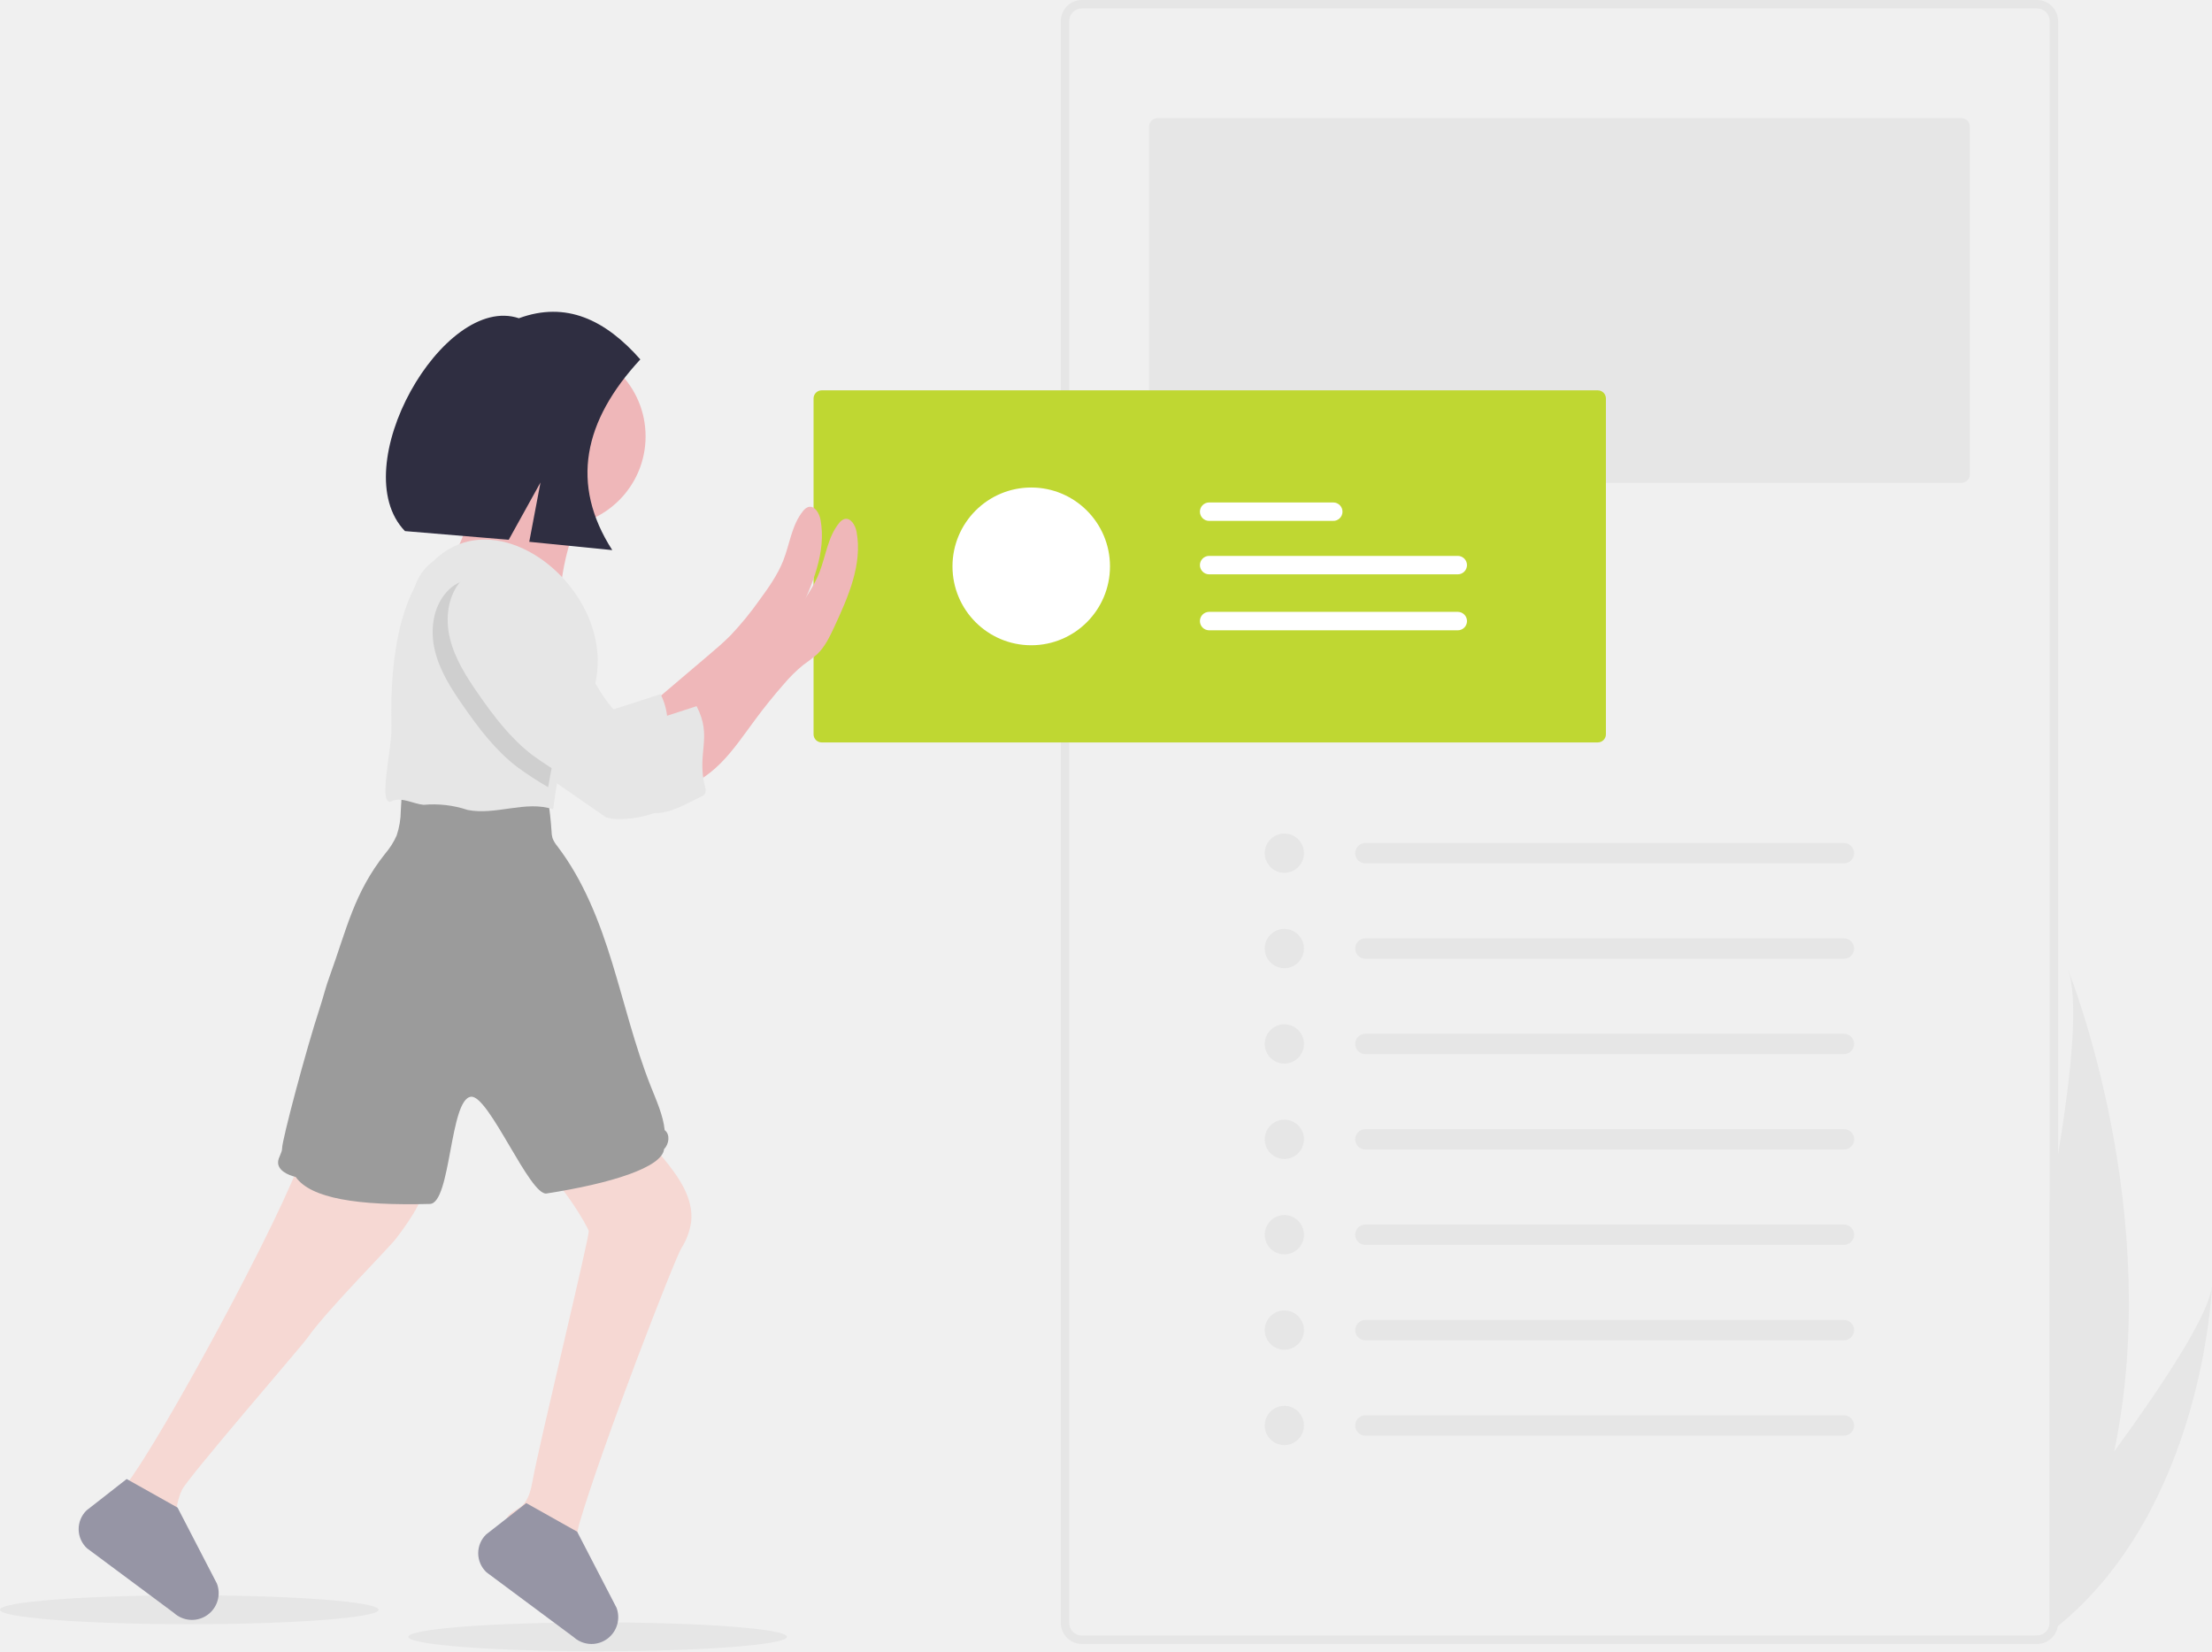
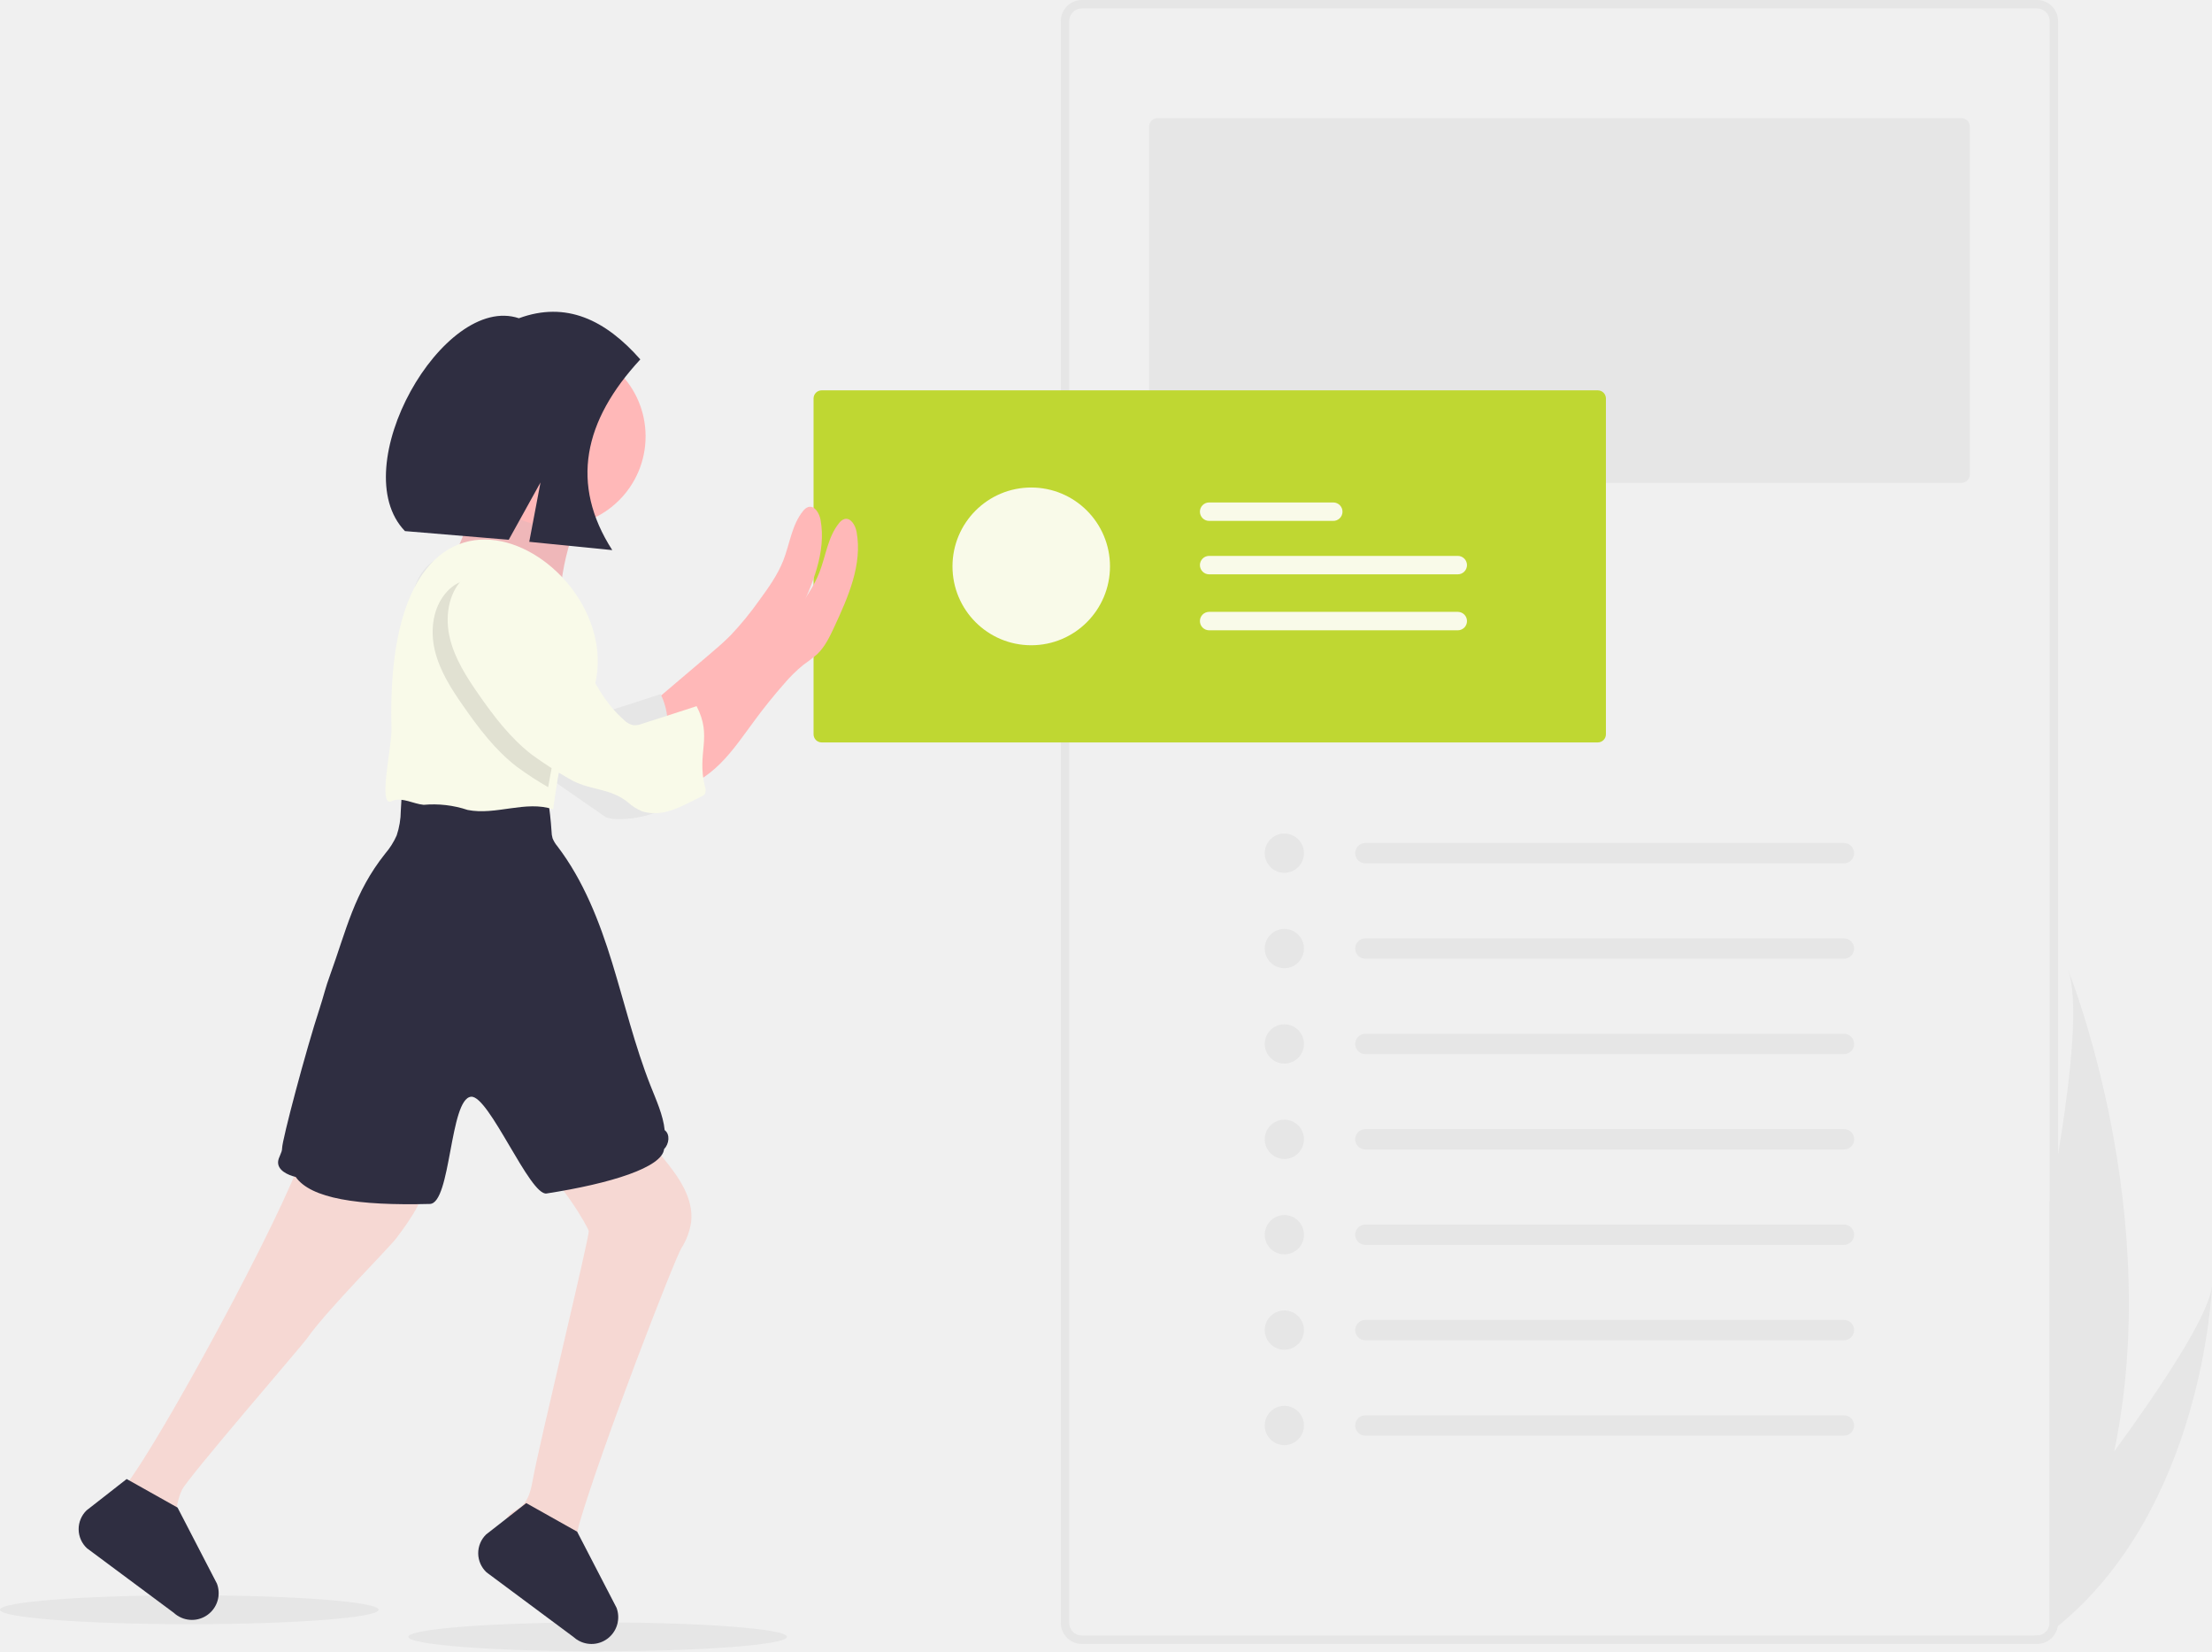
<svg xmlns="http://www.w3.org/2000/svg" width="639" height="477" viewBox="0 0 639 477" fill="none">
-   <g clip-path="url(#clip0)">
-     <path d="M54.685 469.177C84.886 469.177 109.369 467.307 109.369 465C109.369 462.693 84.886 460.823 54.685 460.823C24.483 460.823 0 462.693 0 465C0 467.307 24.483 469.177 54.685 469.177Z" fill="#E6E6E6" />
-     <path d="M172.647 477C202.849 477 227.332 475.13 227.332 472.823C227.332 470.517 202.849 468.646 172.647 468.646C142.446 468.646 117.963 470.517 117.963 472.823C117.963 475.13 142.446 477 172.647 477Z" fill="#E6E6E6" />
-     <path d="M588.464 0H312.521C310.912 0.002 309.369 0.643 308.232 1.782C307.094 2.922 306.454 4.467 306.452 6.078V468.805C306.452 470.417 307.092 471.962 308.23 473.102C309.368 474.242 310.912 474.882 312.521 474.883H588.464C589.91 474.884 591.308 474.367 592.406 473.427C593.504 472.486 594.23 471.183 594.453 469.753C594.508 469.44 594.535 469.123 594.534 468.805V6.078C594.532 4.467 593.892 2.922 592.754 1.782C591.616 0.643 590.073 0.002 588.464 0ZM592.106 468.805C592.106 469.772 591.722 470.699 591.039 471.383C590.356 472.067 589.43 472.451 588.464 472.452H312.521C311.555 472.451 310.629 472.067 309.946 471.383C309.263 470.699 308.88 469.772 308.88 468.805V6.078C308.881 5.111 309.265 4.184 309.948 3.501C310.63 2.817 311.556 2.433 312.521 2.431H588.464C589.43 2.433 590.355 2.817 591.038 3.501C591.72 4.184 592.104 5.111 592.106 6.078V468.805Z" fill="#E6E6E6" />
-     <path d="M334.37 34.133C333.726 34.134 333.109 34.39 332.654 34.846C332.199 35.301 331.943 35.919 331.942 36.564V137.051C331.943 137.696 332.199 138.314 332.654 138.769C333.109 139.225 333.726 139.482 334.37 139.482H566.615C567.259 139.482 567.876 139.225 568.331 138.769C568.786 138.314 569.042 137.696 569.043 137.051V36.564C569.042 35.919 568.786 35.301 568.331 34.846C567.876 34.39 567.259 34.133 566.615 34.133L334.37 34.133Z" fill="#E6E6E6" />
-     <path d="M237.363 112.757C236.742 112.758 236.146 113.005 235.706 113.445C235.267 113.885 235.02 114.482 235.019 115.104V212.113C235.02 212.735 235.267 213.332 235.706 213.772C236.146 214.212 236.742 214.459 237.363 214.46H461.57C462.191 214.459 462.787 214.212 463.226 213.772C463.666 213.332 463.913 212.735 463.914 212.113V115.104C463.913 114.482 463.666 113.885 463.226 113.445C462.787 113.005 462.191 112.758 461.57 112.757H237.363Z" fill="#BFD732" />
-     <path d="M123.242 338.084C123.537 345.35 118.903 351.79 114.563 357.578C112.585 360.29 94.195 378.663 88.64 386.694C87.295 388.641 54.273 426.812 52.581 430.349C52.182 431.187 51.854 432.056 51.6 432.948C50.61 436.337 50.567 439.988 50.654 443.603V446.132C50.827 451.651 51.079 457.196 52.389 462.541C52.58 463.323 52.797 464.114 52.91 464.905C52.56 464.675 52.229 464.416 51.921 464.132L33.973 450.791L32.854 449.956C31.708 446.636 30.623 443.282 29.4 440.005C28.671 438.058 29.452 435.833 30.736 434.208C32.128 432.67 33.662 431.267 35.319 430.019C36.59 428.701 37.724 427.257 38.703 425.708C51.088 407.657 85.967 342.882 88.51 329.845C91.862 329.22 95.297 329.176 98.664 329.715L116.568 332.096C118.503 332.357 120.621 332.713 121.879 334.199C122.739 335.314 123.217 336.676 123.242 338.084Z" fill="#FFB5A9" fill-opacity="0.4" />
-     <path d="M199.666 352.894C199.285 355.603 198.329 358.199 196.863 360.507C195.023 363.315 173.891 417.747 167.321 440.222C166.115 444.35 166.748 448.34 166.618 449.722C166.514 450.869 166.418 452.016 166.332 453.155C166.21 454.571 166.115 455.988 166.011 457.396C165.742 461.124 165.507 465.044 167.078 468.434C167.694 469.772 168.623 470.928 169.031 472.266C168.418 471.951 167.852 471.553 167.347 471.084L149.4 457.743C147.936 453.591 146.807 449.327 146.024 444.994C145.572 442.534 145.355 439.709 146.892 437.823C146.98 437.707 147.075 437.597 147.178 437.493C147.679 437.022 148.239 436.619 148.844 436.294C149.399 435.989 149.933 435.646 150.441 435.268C150.822 434.969 151.166 434.625 151.465 434.243C152.941 432.417 153.47 429.854 153.913 427.446C155.648 417.59 170.35 357.118 170.072 355.623C169.768 354.154 161.42 340.066 155.692 336.937C161.635 331.952 168.414 328.062 175.713 325.447C177 324.847 178.423 324.604 179.836 324.743C180.591 324.91 181.313 325.204 181.971 325.612C185.902 327.82 188.914 331.296 191.795 334.773C196.091 340.005 200.387 346.158 199.666 352.894Z" fill="#FFB5A9" fill-opacity="0.4" />
-     <path d="M191.835 331.954C191.279 337.211 176.532 341.862 157.885 344.756C153.069 345.503 141.237 316.315 136.078 316.808C129.874 317.401 130.307 347.615 124.172 347.777C103.286 348.329 89.789 346.186 85.426 339.985C83.065 339.411 80.219 338.056 80.331 335.639C80.409 334.257 81.503 333.032 81.494 331.676C81.494 329.312 88.342 303.43 92.377 291.15C93.384 288.099 94.113 284.97 95.25 281.954C100.162 268.361 102.271 257.932 111.245 246.616C112.618 245.028 113.747 243.245 114.595 241.323C115.365 239.017 115.766 236.603 115.784 234.171L116.278 225.662C129.583 225.036 142.505 225.288 155.523 228.104C156.23 228.083 156.915 228.344 157.429 228.83C157.944 229.315 158.244 229.985 158.265 230.692L158.266 230.712C158.769 233.823 159.122 236.949 159.325 240.089C159.331 240.783 159.43 241.473 159.62 242.14C159.961 242.984 160.436 243.768 161.026 244.461C168.559 254.351 173.176 266.189 176.821 278.043C180.466 289.898 183.364 302.083 187.947 313.677C189.526 317.675 191.592 322.168 192.008 326.453C193.657 327.678 193.293 330.451 191.835 331.954Z" fill="#9B9B9B" />
-     <path d="M204.48 189.437C206.771 187.499 209.062 185.552 211.162 183.414C214.126 180.269 216.863 176.917 219.355 173.385C222.01 169.761 224.649 166.049 226.298 161.86C228.164 157.063 228.736 151.605 231.982 147.624C232.349 147.107 232.859 146.708 233.449 146.477C235.297 145.895 236.677 148.215 237.033 150.136C238.769 159.54 234.629 168.926 230.602 177.6C229.274 180.459 227.886 183.397 225.586 185.561C224.324 186.641 223.006 187.654 221.637 188.594C219.604 190.249 217.733 192.094 216.048 194.104C213.155 197.395 210.404 200.805 207.795 204.334C204.558 208.679 201.52 213.233 197.684 217.066C193.848 220.899 189.049 224.019 183.677 224.775C185.213 224.567 184.71 215.537 184.545 214.398C184.31 212.747 183.182 210.8 183.147 209.183C183.104 207.202 183.911 206.915 185.543 205.524L204.48 189.437Z" fill="#EFB7B9" />
-     <path d="M140.067 132.562C140.067 132.562 134.859 158.636 128.784 162.981C122.709 167.327 161.763 172.542 161.763 172.542C161.763 172.542 162.631 151.683 173.045 142.123C183.46 132.563 140.067 132.562 140.067 132.562Z" fill="#EFB7B9" />
-     <path d="M175.059 236.1C176.347 236.504 177.694 236.68 179.042 236.621C183.599 236.572 188.09 235.525 192.199 233.553C192.584 233.404 192.925 233.159 193.189 232.841C193.342 232.508 193.425 232.147 193.432 231.781C193.44 231.414 193.372 231.05 193.232 230.711C190.785 220.804 195.506 209.566 190.819 200.51C185.725 202.17 180.136 203.986 175.042 205.603C174.26 205.92 173.419 206.063 172.577 206.02C171.568 205.81 170.643 205.305 169.921 204.569C164.402 199.788 160.921 193.131 157.771 186.552C154.621 179.973 151.531 173.185 146.567 167.831C141.603 162.477 136.96 159.644 129.704 160.418C127.129 160.77 124.765 162.034 123.039 163.981C118.943 168.396 118.127 175.114 119.568 180.972C121.008 186.83 124.315 192.019 127.752 196.964C132.23 203.413 137.046 209.766 143.269 214.555C146.635 216.996 150.129 219.256 153.736 221.325" fill="#E6E6E6" />
-     <path d="M160.461 152.118C174.841 152.118 186.497 140.445 186.497 126.045C186.497 111.645 174.841 99.972 160.461 99.972C146.082 99.972 134.426 111.645 134.426 126.045C134.426 140.445 146.082 152.118 160.461 152.118Z" fill="#EFB7B9" />
-     <path d="M170.876 201.083C163.049 210.326 161.395 222.134 159.793 233.788C151.93 231.12 143.217 235.596 135.076 233.962C130.988 232.599 126.662 232.096 122.371 232.485C119.359 232.197 116.374 230.303 113.501 231.268C108.726 234.297 113.376 215.532 113.093 210.078C110.59 118.081 185.101 162.836 170.876 201.083Z" fill="#E6E6E6" />
-     <path d="M214.894 192.914C217.185 190.976 219.476 189.029 221.576 186.891C224.54 183.745 227.278 180.394 229.769 176.861C232.425 173.237 235.063 169.526 236.712 165.337C238.578 160.539 239.151 155.081 242.396 151.101C242.763 150.584 243.273 150.185 243.863 149.954C245.712 149.371 247.092 151.692 247.447 153.613C249.183 163.016 245.043 172.403 241.017 181.076C239.689 183.936 238.3 186.873 236 189.037C234.738 190.118 233.42 191.13 232.052 192.071C230.018 193.726 228.147 195.571 226.462 197.581C223.57 200.872 220.818 204.282 218.209 207.81C214.972 212.156 211.934 216.71 208.098 220.543C204.263 224.376 199.463 227.496 194.091 228.252C195.627 228.043 195.124 219.013 194.959 217.875C194.725 216.223 193.596 214.276 193.562 212.66C193.518 210.678 194.325 210.392 195.957 209.001L214.894 192.914Z" fill="#EFB7B9" />
-     <path opacity="0.1" d="M168.272 201.953L168.212 202.066C166.71 204.856 164.462 207.202 162.918 209.983C161.182 213.129 160.375 216.719 159.68 220.256C159.2 222.632 158.758 225.01 158.353 227.392C155.236 225.601 152.223 223.637 149.327 221.508C143.104 216.719 138.288 210.366 133.809 203.908C130.338 198.963 127.04 193.774 125.625 187.925C124.211 182.076 125.035 175.349 129.097 170.934C130.822 168.985 133.186 167.718 135.762 167.362C143.017 166.588 147.6 169.396 152.564 174.741C157.528 180.086 160.6 186.908 163.768 193.461C165.174 196.303 166.615 199.215 168.272 201.953Z" fill="black" />
-     <path d="M140.119 163.894C137.543 164.247 135.179 165.511 133.453 167.458C129.357 171.873 128.541 178.591 129.982 184.449C131.423 190.307 134.729 195.495 138.166 200.44C142.644 206.889 147.461 213.242 153.683 218.031C157.05 220.473 160.543 222.733 164.15 224.802C170.143 228.498 175.902 227.347 181.394 231.755C182.598 232.846 183.977 233.728 185.473 234.362C186.761 234.766 188.109 234.942 189.457 234.883C194.013 234.834 198.504 232.048 202.614 230.077C202.999 229.928 203.339 229.683 203.603 229.364C203.756 229.032 203.839 228.671 203.847 228.304C203.854 227.938 203.786 227.574 203.646 227.235C201.199 217.327 205.92 213.042 201.234 203.986C196.139 205.646 190.55 207.463 185.456 209.079C184.675 209.397 183.833 209.539 182.991 209.496C181.982 209.287 181.058 208.781 180.336 208.045C174.816 203.265 171.336 196.608 168.185 190.028C165.035 183.449 161.945 176.662 156.981 171.308C152.017 165.954 147.374 163.121 140.119 163.894Z" fill="#E6E6E6" />
-     <path d="M176.373 472.579C175.212 473.76 173.704 474.536 172.069 474.793C170.434 475.05 168.761 474.773 167.295 474.004C166.683 473.689 166.116 473.291 165.611 472.822L147.664 459.482L140.547 454.189C139.799 453.492 139.2 452.649 138.787 451.713C138.373 450.776 138.155 449.766 138.144 448.742C138.134 447.718 138.331 446.703 138.725 445.758C139.119 444.814 139.7 443.959 140.435 443.247L145.156 439.562L147.108 438.032L149.729 435.981L152.021 434.19L166.722 442.447L166.974 442.934L178.1 464.418C178.62 465.802 178.733 467.305 178.427 468.751C178.121 470.197 177.408 471.526 176.373 472.579Z" fill="#9695A5" />
-     <path d="M60.947 465.626C59.786 466.807 58.278 467.583 56.643 467.84C55.008 468.097 53.335 467.82 51.869 467.051C51.635 466.93 51.4 466.791 51.175 466.643C50.824 466.413 50.493 466.154 50.185 465.869L32.238 452.528L31.118 451.694L25.121 447.236C24.373 446.538 23.774 445.696 23.361 444.76C22.948 443.823 22.729 442.812 22.718 441.789C22.708 440.765 22.905 439.75 23.299 438.805C23.693 437.861 24.274 437.006 25.009 436.293L29.73 432.608L31.682 431.079L34.303 429.028L36.594 427.237L36.968 427.446L49.864 434.686L51.296 435.494L51.548 435.981L62.674 457.465C63.194 458.848 63.307 460.352 63.001 461.798C62.695 463.244 61.982 464.573 60.947 465.626Z" fill="#9695A5" />
-     <path d="M184.975 103.819C174.894 92.38 163.526 86.909 149.897 91.932C128.03 84.582 99.285 135.096 116.985 153.416L146.961 155.919L156.139 139.367L152.891 156.511L176.868 158.908C164.637 139.863 168.56 121.555 184.975 103.819Z" fill="#2F2E41" />
-     <path d="M297.902 186.391C310.467 186.391 320.652 176.191 320.652 163.608C320.652 151.026 310.467 140.826 297.902 140.826C285.338 140.826 275.153 151.026 275.153 163.608C275.153 176.191 285.338 186.391 297.902 186.391Z" fill="white" />
-     <path d="M349.248 160.578C348.55 160.589 347.884 160.875 347.395 161.373C346.905 161.871 346.631 162.542 346.631 163.241C346.631 163.94 346.905 164.611 347.395 165.11C347.884 165.608 348.55 165.894 349.248 165.905H421.076C421.782 165.917 422.463 165.647 422.97 165.156C423.477 164.664 423.768 163.991 423.78 163.285C423.792 162.579 423.522 161.896 423.032 161.389C422.541 160.881 421.869 160.589 421.164 160.578C421.135 160.577 421.106 160.577 421.076 160.578H349.248Z" fill="white" />
-     <path d="M349.248 145.145C348.55 145.156 347.884 145.442 347.395 145.94C346.905 146.439 346.631 147.11 346.631 147.809C346.631 148.508 346.905 149.179 347.395 149.677C347.884 150.175 348.55 150.461 349.248 150.472H385.117C385.822 150.483 386.503 150.214 387.009 149.722C387.516 149.231 387.807 148.558 387.819 147.852C387.83 147.146 387.561 146.464 387.071 145.957C386.581 145.449 385.91 145.157 385.205 145.145C385.175 145.144 385.146 145.144 385.117 145.145H349.248Z" fill="white" />
-     <path d="M349.248 176.745C348.55 176.757 347.884 177.043 347.395 177.541C346.905 178.039 346.631 178.71 346.631 179.409C346.631 180.108 346.905 180.779 347.395 181.277C347.884 181.776 348.55 182.061 349.248 182.073H421.076C421.426 182.079 421.773 182.016 422.098 181.887C422.423 181.759 422.72 181.568 422.971 181.324C423.223 181.081 423.424 180.791 423.563 180.469C423.702 180.148 423.776 179.803 423.782 179.453C423.788 179.103 423.725 178.755 423.596 178.43C423.468 178.104 423.276 177.807 423.033 177.556C422.79 177.304 422.5 177.103 422.179 176.964C421.858 176.825 421.513 176.751 421.164 176.745C421.135 176.745 421.106 176.745 421.076 176.745H349.248Z" fill="white" />
-     <path d="M371.023 252.126C374.152 252.126 376.688 249.586 376.688 246.453C376.688 243.32 374.152 240.78 371.023 240.78C367.895 240.78 365.359 243.32 365.359 246.453C365.359 249.586 367.895 252.126 371.023 252.126Z" fill="#E6E6E6" />
-     <path d="M394.368 243.516C393.598 243.529 392.865 243.844 392.326 244.394C391.786 244.943 391.484 245.683 391.484 246.453C391.484 247.224 391.786 247.963 392.326 248.513C392.865 249.062 393.598 249.377 394.368 249.39H532.645C533.421 249.4 534.169 249.101 534.725 248.56C535.282 248.018 535.601 247.278 535.614 246.501C535.627 245.724 535.332 244.974 534.793 244.415C534.255 243.855 533.517 243.532 532.741 243.516C532.709 243.515 532.677 243.515 532.645 243.516H394.368Z" fill="#E6E6E6" />
-     <path d="M371.023 279.678C374.152 279.678 376.688 277.139 376.688 274.006C376.688 270.873 374.152 268.333 371.023 268.333C367.895 268.333 365.359 270.873 365.359 274.006C365.359 277.139 367.895 279.678 371.023 279.678Z" fill="#E6E6E6" />
-     <path d="M394.367 271.069C393.598 271.082 392.865 271.397 392.325 271.946C391.786 272.496 391.483 273.235 391.483 274.006C391.483 274.776 391.786 275.516 392.325 276.066C392.865 276.615 393.598 276.93 394.367 276.943H532.645C533.421 276.953 534.169 276.654 534.726 276.113C535.282 275.571 535.602 274.831 535.615 274.054C535.627 273.277 535.332 272.527 534.794 271.967C534.255 271.408 533.517 271.085 532.741 271.069C532.709 271.068 532.677 271.068 532.645 271.069H394.367Z" fill="#E6E6E6" />
-     <path d="M371.023 307.231C374.152 307.231 376.688 304.691 376.688 301.558C376.688 298.425 374.152 295.886 371.023 295.886C367.895 295.886 365.359 298.425 365.359 301.558C365.359 304.691 367.895 307.231 371.023 307.231Z" fill="#E6E6E6" />
-     <path d="M394.367 298.621C393.598 298.634 392.865 298.95 392.325 299.499C391.786 300.049 391.483 300.788 391.483 301.559C391.483 302.329 391.786 303.069 392.325 303.618C392.865 304.168 393.598 304.483 394.367 304.496H532.645C533.421 304.506 534.169 304.207 534.726 303.666C535.282 303.124 535.602 302.384 535.615 301.607C535.627 300.83 535.332 300.079 534.794 299.52C534.255 298.96 533.517 298.637 532.741 298.621C532.709 298.621 532.677 298.621 532.645 298.621H394.367Z" fill="#E6E6E6" />
-     <path d="M371.023 334.784C374.152 334.784 376.688 332.244 376.688 329.111C376.688 325.978 374.152 323.438 371.023 323.438C367.895 323.438 365.359 325.978 365.359 329.111C365.359 332.244 367.895 334.784 371.023 334.784Z" fill="#E6E6E6" />
-     <path d="M394.368 326.174C393.598 326.187 392.865 326.502 392.326 327.052C391.786 327.601 391.484 328.341 391.484 329.111C391.484 329.882 391.786 330.622 392.326 331.171C392.865 331.72 393.598 332.036 394.368 332.049H532.645C533.031 332.057 533.415 331.988 533.775 331.847C534.135 331.706 534.463 331.495 534.741 331.227C535.019 330.959 535.242 330.638 535.396 330.283C535.55 329.928 535.633 329.547 535.639 329.16C535.645 328.773 535.575 328.389 535.433 328.029C535.291 327.67 535.079 327.342 534.81 327.064C534.54 326.787 534.219 326.565 533.864 326.413C533.509 326.26 533.128 326.179 532.741 326.174C532.709 326.174 532.677 326.174 532.645 326.174H394.368Z" fill="#E6E6E6" />
-     <path d="M371.023 362.338C374.152 362.338 376.688 359.798 376.688 356.665C376.688 353.532 374.152 350.992 371.023 350.992C367.895 350.992 365.359 353.532 365.359 356.665C365.359 359.798 367.895 362.338 371.023 362.338Z" fill="#E6E6E6" />
-     <path d="M394.368 353.727C393.598 353.74 392.865 354.055 392.326 354.605C391.786 355.154 391.484 355.894 391.484 356.664C391.484 357.435 391.786 358.174 392.326 358.724C392.865 359.273 393.598 359.588 394.368 359.601H532.645C533.421 359.611 534.169 359.312 534.725 358.771C535.282 358.229 535.601 357.489 535.614 356.712C535.627 355.935 535.332 355.185 534.793 354.626C534.255 354.066 533.517 353.743 532.741 353.727C532.709 353.726 532.677 353.726 532.645 353.727H394.368Z" fill="#E6E6E6" />
-     <path d="M371.023 389.89C374.152 389.89 376.688 387.351 376.688 384.218C376.688 381.085 374.152 378.545 371.023 378.545C367.895 378.545 365.359 381.085 365.359 384.218C365.359 387.351 367.895 389.89 371.023 389.89Z" fill="#E6E6E6" />
-     <path d="M394.368 381.281C393.598 381.294 392.865 381.609 392.326 382.158C391.786 382.708 391.484 383.447 391.484 384.218C391.484 384.988 391.786 385.728 392.326 386.277C392.865 386.827 393.598 387.142 394.368 387.155H532.645C533.421 387.165 534.169 386.866 534.725 386.324C535.282 385.783 535.601 385.043 535.614 384.266C535.627 383.489 535.332 382.739 534.793 382.179C534.255 381.62 533.517 381.297 532.741 381.281C532.709 381.28 532.677 381.28 532.645 381.281H394.368Z" fill="#E6E6E6" />
-     <path d="M371.023 417.443C374.152 417.443 376.688 414.903 376.688 411.77C376.688 408.637 374.152 406.098 371.023 406.098C367.895 406.098 365.359 408.637 365.359 411.77C365.359 414.903 367.895 417.443 371.023 417.443Z" fill="#E6E6E6" />
-     <path d="M394.367 408.833C393.598 408.846 392.865 409.162 392.325 409.711C391.786 410.26 391.483 411 391.483 411.771C391.483 412.541 391.786 413.281 392.325 413.83C392.865 414.38 393.598 414.695 394.367 414.708H532.645C533.421 414.718 534.169 414.419 534.726 413.878C535.282 413.336 535.602 412.596 535.615 411.819C535.627 411.042 535.332 410.291 534.794 409.732C534.255 409.172 533.517 408.849 532.741 408.833C532.709 408.833 532.677 408.833 532.645 408.833H394.367Z" fill="#E6E6E6" />
-     <path d="M639 371.308C638.878 374.298 635.86 436.025 594.453 469.753C592.721 471.163 590.922 472.522 589.055 473.829L587.647 472.451H588.464C589.43 472.451 590.356 472.067 591.039 471.383C591.722 470.699 592.106 469.772 592.106 468.805V347.134C592.972 342.467 593.789 337.88 594.533 333.415C598.571 309.144 600.441 288.641 597.414 280.124C598.725 283.414 625.041 350.708 610.75 419.274C624.903 399.866 638.336 379.493 639 371.308Z" fill="#E6E6E6" />
-   </g>
-   <defs>
-     <clipPath id="clip0">
-       <rect width="639" height="477" fill="white" />
-     </clipPath>
-   </defs>
+   <path d="M54.685 469.177C84.886 469.177 109.369 467.307 109.369 465C109.369 462.693 84.886 460.823 54.685 460.823C24.483 460.823 0 462.693 0 465C0 467.307 24.483 469.177 54.685 469.177Z" fill="#E6E6E6" />
+   <path d="M172.647 477C202.849 477 227.332 475.13 227.332 472.823C227.332 470.517 202.849 468.646 172.647 468.646C142.446 468.646 117.963 470.517 117.963 472.823C117.963 475.13 142.446 477 172.647 477Z" fill="#E6E6E6" />
+   <path d="M588.464 0H312.521C310.912 0.002 309.369 0.643 308.232 1.782C307.094 2.922 306.454 4.467 306.452 6.078V468.805C306.452 470.417 307.092 471.962 308.23 473.102C309.368 474.242 310.912 474.882 312.521 474.883H588.464C589.91 474.884 591.308 474.367 592.406 473.427C593.504 472.486 594.23 471.183 594.453 469.753C594.508 469.44 594.535 469.123 594.534 468.805V6.078C594.532 4.467 593.892 2.922 592.754 1.782C591.616 0.643 590.073 0.002 588.464 0ZM592.106 468.805C592.106 469.772 591.722 470.699 591.039 471.383C590.356 472.067 589.43 472.451 588.464 472.452H312.521C311.555 472.451 310.629 472.067 309.946 471.383C309.263 470.699 308.88 469.772 308.88 468.805V6.078C308.881 5.111 309.265 4.184 309.948 3.501C310.63 2.817 311.556 2.433 312.521 2.431H588.464C589.43 2.433 590.355 2.817 591.038 3.501C591.72 4.184 592.104 5.111 592.106 6.078V468.805Z" fill="#E6E6E6" />
+   <path d="M334.37 34.133C333.726 34.134 333.109 34.39 332.654 34.846C332.199 35.301 331.943 35.919 331.942 36.564V137.051C331.943 137.696 332.199 138.314 332.654 138.769C333.109 139.225 333.726 139.482 334.37 139.482H566.615C567.259 139.482 567.876 139.225 568.331 138.769C568.786 138.314 569.042 137.696 569.043 137.051V36.564C569.042 35.919 568.786 35.301 568.331 34.846C567.876 34.39 567.259 34.133 566.615 34.133H334.37Z" fill="#E6E6E6" />
+   <path d="M237.363 112.757C236.742 112.758 236.146 113.005 235.706 113.445C235.267 113.885 235.02 114.482 235.019 115.104V212.113C235.02 212.735 235.267 213.332 235.706 213.772C236.146 214.212 236.742 214.459 237.363 214.46H461.57C462.191 214.459 462.787 214.212 463.226 213.772C463.666 213.332 463.913 212.735 463.914 212.113V115.104C463.913 114.482 463.666 113.885 463.226 113.445C462.787 113.005 462.191 112.758 461.57 112.757H237.363Z" fill="#BFD732" />
+   <path d="M123.242 338.084C123.537 345.35 118.903 351.79 114.563 357.578C112.585 360.29 94.195 378.663 88.64 386.694C87.295 388.641 54.273 426.812 52.581 430.349C52.182 431.187 51.854 432.056 51.6 432.948C50.61 436.337 50.567 439.988 50.654 443.603V446.132C50.827 451.651 51.079 457.196 52.389 462.541C52.58 463.323 52.797 464.114 52.91 464.905C52.56 464.675 52.229 464.416 51.921 464.132L33.973 450.791L32.854 449.956C31.708 446.636 30.623 443.282 29.4 440.005C28.671 438.058 29.452 435.833 30.736 434.208C32.128 432.67 33.662 431.267 35.319 430.019C36.59 428.701 37.724 427.257 38.703 425.708C51.088 407.657 85.967 342.882 88.51 329.845C91.862 329.22 95.297 329.176 98.664 329.715L116.568 332.096C118.503 332.357 120.621 332.713 121.879 334.199C122.739 335.314 123.217 336.676 123.242 338.084Z" fill="#FFB5A9" fill-opacity="0.4" />
+   <path d="M199.666 352.894C199.285 355.603 198.329 358.199 196.863 360.507C195.023 363.315 173.891 417.747 167.321 440.222C166.115 444.35 166.748 448.34 166.618 449.722C166.514 450.869 166.418 452.016 166.332 453.155C166.21 454.571 166.115 455.988 166.011 457.396C165.742 461.124 165.507 465.044 167.078 468.434C167.694 469.772 168.623 470.928 169.031 472.266C168.418 471.951 167.852 471.553 167.347 471.084L149.4 457.743C147.936 453.591 146.807 449.327 146.024 444.994C145.572 442.534 145.355 439.709 146.892 437.823C146.98 437.707 147.075 437.597 147.178 437.493C147.679 437.022 148.239 436.619 148.844 436.294C149.399 435.989 149.933 435.646 150.441 435.268C150.822 434.969 151.166 434.625 151.465 434.243C152.941 432.417 153.47 429.854 153.913 427.446C155.648 417.59 170.35 357.118 170.072 355.623C169.768 354.154 161.42 340.066 155.692 336.937C161.635 331.952 168.414 328.062 175.713 325.447C177 324.847 178.423 324.604 179.836 324.743C180.591 324.91 181.313 325.204 181.971 325.612C185.902 327.82 188.914 331.296 191.795 334.773C196.091 340.005 200.387 346.158 199.666 352.894Z" fill="#FFB5A9" fill-opacity="0.4" />
+   <path d="M191.835 331.954C191.279 337.211 176.532 341.862 157.885 344.756C153.069 345.503 141.237 316.315 136.078 316.808C129.874 317.401 130.307 347.615 124.172 347.777C103.286 348.329 89.789 346.186 85.426 339.985C83.065 339.411 80.219 338.056 80.331 335.639C80.409 334.257 81.503 333.032 81.494 331.676C81.494 329.312 88.342 303.43 92.377 291.15C93.384 288.099 94.113 284.97 95.25 281.954C100.162 268.361 102.271 257.932 111.245 246.616C112.618 245.028 113.747 243.245 114.595 241.323C115.365 239.017 115.766 236.603 115.784 234.171L116.278 225.662C129.583 225.036 142.505 225.288 155.523 228.104C156.23 228.083 156.915 228.344 157.429 228.83C157.944 229.315 158.244 229.985 158.265 230.692L158.266 230.712C158.769 233.823 159.122 236.949 159.325 240.089C159.331 240.783 159.43 241.473 159.62 242.14C159.961 242.984 160.436 243.768 161.026 244.461C168.559 254.351 173.176 266.189 176.821 278.043C180.466 289.898 183.364 302.083 187.947 313.677C189.526 317.675 191.592 322.168 192.008 326.453C193.657 327.678 193.293 330.451 191.835 331.954Z" fill="#2F2E41" />
+   <path d="M204.48 189.437C206.771 187.499 209.062 185.552 211.162 183.414C214.126 180.269 216.863 176.917 219.355 173.385C222.01 169.761 224.649 166.049 226.298 161.86C228.164 157.063 228.736 151.605 231.982 147.624C232.349 147.107 232.859 146.708 233.449 146.477C235.297 145.895 236.677 148.215 237.033 150.136C238.769 159.54 234.629 168.926 230.602 177.6C229.274 180.459 227.886 183.397 225.586 185.561C224.324 186.641 223.006 187.654 221.637 188.594C219.604 190.249 217.733 192.094 216.048 194.104C213.155 197.395 210.404 200.805 207.795 204.334C204.558 208.679 201.52 213.233 197.684 217.066C193.848 220.899 189.049 224.019 183.677 224.775C185.213 224.567 184.71 215.537 184.545 214.398C184.31 212.747 183.182 210.8 183.147 209.183C183.104 207.202 183.911 206.915 185.543 205.524L204.48 189.437Z" fill="#FFB8B8" />
+   <path d="M140.067 132.562C140.067 132.562 134.859 158.636 128.784 162.981C122.709 167.327 161.763 172.542 161.763 172.542C161.763 172.542 162.631 151.683 173.045 142.123C183.46 132.563 140.067 132.562 140.067 132.562Z" fill="#EFB7B9" />
+   <path d="M175.059 236.1C176.347 236.504 177.694 236.68 179.042 236.621C183.599 236.572 188.09 235.525 192.199 233.553C192.584 233.404 192.925 233.159 193.189 232.841C193.342 232.508 193.425 232.147 193.432 231.781C193.44 231.414 193.372 231.05 193.232 230.711C190.785 220.804 195.506 209.566 190.819 200.51C185.725 202.17 180.136 203.986 175.042 205.603C174.26 205.92 173.419 206.063 172.577 206.02C171.568 205.81 170.643 205.305 169.921 204.569C164.402 199.788 160.921 193.131 157.771 186.552C154.621 179.973 151.531 173.185 146.567 167.831C141.603 162.477 136.96 159.644 129.704 160.418C127.129 160.77 124.765 162.034 123.039 163.981C118.943 168.396 118.127 175.114 119.568 180.972C121.008 186.83 124.315 192.019 127.752 196.964C132.23 203.413 137.046 209.766 143.269 214.555C146.635 216.996 150.129 219.256 153.736 221.325" fill="#E6E6E6" />
+   <path d="M160.461 152.118C174.841 152.118 186.497 140.445 186.497 126.045C186.497 111.645 174.841 99.972 160.461 99.972C146.082 99.972 134.426 111.645 134.426 126.045C134.426 140.445 146.082 152.118 160.461 152.118Z" fill="#FFB8B8" />
+   <path d="M170.876 201.083C163.049 210.326 161.395 222.134 159.793 233.788C151.93 231.12 143.217 235.596 135.076 233.962C130.988 232.599 126.662 232.096 122.371 232.485C119.359 232.197 116.374 230.303 113.501 231.268C108.726 234.297 113.376 215.532 113.093 210.078C110.59 118.081 185.101 162.836 170.876 201.083Z" fill="#F9FAE9" />
+   <path d="M214.894 192.914C217.185 190.976 219.476 189.029 221.576 186.891C224.54 183.745 227.278 180.394 229.769 176.861C232.425 173.237 235.063 169.526 236.712 165.337C238.578 160.539 239.151 155.081 242.396 151.101C242.763 150.584 243.273 150.185 243.863 149.954C245.712 149.371 247.092 151.692 247.447 153.613C249.183 163.016 245.043 172.403 241.017 181.076C239.689 183.936 238.3 186.873 236 189.037C234.738 190.118 233.42 191.13 232.052 192.071C230.018 193.726 228.147 195.571 226.462 197.581C223.57 200.872 220.818 204.282 218.209 207.81C214.972 212.156 211.934 216.71 208.098 220.543C204.263 224.376 199.463 227.496 194.091 228.252C195.627 228.043 195.124 219.013 194.959 217.875C194.725 216.223 193.596 214.276 193.562 212.66C193.518 210.678 194.325 210.392 195.957 209.001L214.894 192.914Z" fill="#FFB8B8" />
+   <path opacity="0.1" d="M168.272 201.953L168.212 202.066C166.71 204.856 164.462 207.202 162.918 209.983C161.182 213.129 160.375 216.719 159.68 220.256C159.2 222.632 158.758 225.01 158.353 227.392C155.236 225.601 152.223 223.637 149.327 221.508C143.104 216.719 138.288 210.366 133.809 203.908C130.338 198.963 127.04 193.774 125.625 187.925C124.211 182.076 125.035 175.349 129.097 170.934C130.822 168.985 133.186 167.718 135.762 167.362C143.017 166.588 147.6 169.396 152.564 174.741C157.528 180.086 160.6 186.908 163.768 193.461C165.174 196.303 166.615 199.215 168.272 201.953Z" fill="black" />
+   <path d="M140.119 163.894C137.543 164.247 135.179 165.511 133.453 167.458C129.357 171.873 128.541 178.591 129.982 184.449C131.423 190.307 134.729 195.495 138.166 200.44C142.644 206.889 147.461 213.242 153.683 218.031C157.05 220.473 160.543 222.733 164.15 224.802C170.143 228.498 175.902 227.347 181.394 231.755C182.598 232.846 183.977 233.728 185.473 234.362C186.761 234.766 188.109 234.942 189.457 234.883C194.013 234.834 198.504 232.048 202.614 230.077C202.999 229.928 203.339 229.683 203.603 229.364C203.756 229.032 203.839 228.671 203.847 228.304C203.854 227.938 203.786 227.574 203.646 227.235C201.199 217.327 205.92 213.042 201.234 203.986C196.139 205.646 190.55 207.463 185.456 209.079C184.675 209.397 183.833 209.539 182.991 209.496C181.982 209.287 181.058 208.781 180.336 208.045C174.816 203.265 171.336 196.608 168.185 190.028C165.035 183.449 161.945 176.662 156.981 171.308C152.017 165.954 147.374 163.121 140.119 163.894Z" fill="#F9FAE9" />
+   <path d="M176.373 472.579C175.212 473.76 173.704 474.536 172.069 474.793C170.434 475.05 168.761 474.773 167.295 474.004C166.683 473.689 166.116 473.291 165.611 472.822L147.664 459.482L140.547 454.189C139.799 453.492 139.2 452.649 138.787 451.713C138.373 450.776 138.155 449.766 138.144 448.742C138.134 447.718 138.331 446.703 138.725 445.758C139.119 444.814 139.7 443.959 140.435 443.247L145.156 439.562L147.108 438.032L149.729 435.981L152.021 434.19L166.722 442.447L166.974 442.934L178.1 464.418C178.62 465.802 178.733 467.305 178.427 468.751C178.121 470.197 177.408 471.526 176.373 472.579Z" fill="#2F2E41" />
+   <path d="M60.947 465.626C59.786 466.807 58.277 467.583 56.643 467.84C55.008 468.097 53.334 467.82 51.869 467.051C51.634 466.93 51.4 466.791 51.174 466.643C50.824 466.413 50.493 466.154 50.185 465.869L32.238 452.528L31.118 451.694L25.121 447.236C24.373 446.538 23.773 445.696 23.36 444.76C22.947 443.823 22.729 442.812 22.718 441.789C22.708 440.765 22.905 439.75 23.299 438.805C23.693 437.861 24.274 437.006 25.008 436.293L29.73 432.608L31.682 431.079L34.303 429.028L36.594 427.237L36.968 427.446L49.864 434.686L51.296 435.494L51.548 435.981L62.674 457.465C63.193 458.848 63.307 460.352 63.001 461.798C62.695 463.244 61.982 464.573 60.947 465.626Z" fill="#2F2E41" />
+   <path d="M184.975 103.819C174.894 92.38 163.526 86.909 149.897 91.932C128.03 84.582 99.285 135.096 116.985 153.416L146.961 155.919L156.139 139.367L152.891 156.511L176.868 158.908C164.637 139.863 168.56 121.555 184.975 103.819Z" fill="#2F2E41" />
+   <path d="M297.902 186.391C310.467 186.391 320.652 176.191 320.652 163.608C320.652 151.026 310.467 140.826 297.902 140.826C285.338 140.826 275.153 151.026 275.153 163.608C275.153 176.191 285.338 186.391 297.902 186.391Z" fill="#F9FAE9" />
+   <path d="M349.248 160.578C348.55 160.589 347.884 160.875 347.395 161.373C346.905 161.871 346.631 162.542 346.631 163.241C346.631 163.94 346.905 164.611 347.395 165.11C347.884 165.608 348.55 165.894 349.248 165.905H421.076C421.782 165.917 422.463 165.647 422.97 165.156C423.477 164.664 423.768 163.991 423.78 163.285C423.792 162.579 423.522 161.896 423.032 161.389C422.541 160.881 421.869 160.589 421.164 160.578C421.135 160.577 421.106 160.577 421.076 160.578H349.248Z" fill="#F9FAE9" />
+   <path d="M349.248 145.145C348.55 145.156 347.884 145.442 347.395 145.94C346.905 146.439 346.631 147.11 346.631 147.809C346.631 148.508 346.905 149.179 347.395 149.677C347.884 150.175 348.55 150.461 349.248 150.472H385.117C385.822 150.483 386.503 150.214 387.009 149.722C387.516 149.231 387.807 148.558 387.819 147.852C387.83 147.146 387.561 146.464 387.071 145.957C386.581 145.449 385.91 145.157 385.205 145.145C385.175 145.144 385.146 145.144 385.117 145.145H349.248Z" fill="#F9FAE9" />
+   <path d="M349.248 176.745C348.55 176.757 347.884 177.043 347.395 177.541C346.905 178.039 346.631 178.71 346.631 179.409C346.631 180.108 346.905 180.779 347.395 181.277C347.884 181.776 348.55 182.061 349.248 182.073H421.076C421.426 182.079 421.773 182.016 422.098 181.887C422.423 181.759 422.72 181.568 422.971 181.324C423.223 181.081 423.424 180.791 423.563 180.469C423.702 180.148 423.776 179.803 423.782 179.453C423.788 179.103 423.725 178.755 423.596 178.43C423.468 178.104 423.276 177.807 423.033 177.556C422.79 177.304 422.5 177.103 422.179 176.964C421.858 176.825 421.513 176.751 421.164 176.745C421.135 176.745 421.106 176.745 421.076 176.745H349.248Z" fill="#F9FAE9" />
+   <path d="M371.023 252.126C374.152 252.126 376.688 249.586 376.688 246.453C376.688 243.32 374.152 240.78 371.023 240.78C367.895 240.78 365.359 243.32 365.359 246.453C365.359 249.586 367.895 252.126 371.023 252.126Z" fill="#E6E6E6" />
+   <path d="M394.368 243.516C393.598 243.529 392.865 243.844 392.326 244.394C391.786 244.943 391.484 245.683 391.484 246.453C391.484 247.224 391.786 247.963 392.326 248.513C392.865 249.062 393.598 249.377 394.368 249.39H532.645C533.421 249.4 534.169 249.101 534.725 248.56C535.282 248.018 535.601 247.278 535.614 246.501C535.627 245.724 535.332 244.974 534.793 244.415C534.255 243.855 533.517 243.532 532.741 243.516C532.709 243.515 532.677 243.515 532.645 243.516H394.368Z" fill="#E6E6E6" />
+   <path d="M371.023 279.678C374.152 279.678 376.688 277.139 376.688 274.006C376.688 270.873 374.152 268.333 371.023 268.333C367.895 268.333 365.359 270.873 365.359 274.006C365.359 277.139 367.895 279.678 371.023 279.678Z" fill="#E6E6E6" />
+   <path d="M394.367 271.069C393.598 271.082 392.865 271.397 392.325 271.946C391.786 272.496 391.483 273.235 391.483 274.006C391.483 274.776 391.786 275.516 392.325 276.066C392.865 276.615 393.598 276.93 394.367 276.943H532.645C533.421 276.953 534.169 276.654 534.726 276.113C535.282 275.571 535.602 274.831 535.615 274.054C535.627 273.277 535.332 272.527 534.794 271.967C534.255 271.408 533.517 271.085 532.741 271.069C532.709 271.068 532.677 271.068 532.645 271.069H394.367Z" fill="#E6E6E6" />
+   <path d="M371.023 307.231C374.152 307.231 376.688 304.691 376.688 301.558C376.688 298.425 374.152 295.886 371.023 295.886C367.895 295.886 365.359 298.425 365.359 301.558C365.359 304.691 367.895 307.231 371.023 307.231Z" fill="#E6E6E6" />
+   <path d="M394.367 298.621C393.598 298.634 392.865 298.95 392.325 299.499C391.786 300.049 391.483 300.788 391.483 301.559C391.483 302.329 391.786 303.069 392.325 303.618C392.865 304.168 393.598 304.483 394.367 304.496H532.645C533.421 304.506 534.169 304.207 534.726 303.666C535.282 303.124 535.602 302.384 535.615 301.607C535.627 300.83 535.332 300.079 534.794 299.52C534.255 298.96 533.517 298.637 532.741 298.621C532.709 298.621 532.677 298.621 532.645 298.621H394.367Z" fill="#E6E6E6" />
+   <path d="M371.023 334.784C374.152 334.784 376.688 332.244 376.688 329.111C376.688 325.978 374.152 323.438 371.023 323.438C367.895 323.438 365.359 325.978 365.359 329.111C365.359 332.244 367.895 334.784 371.023 334.784Z" fill="#E6E6E6" />
+   <path d="M394.368 326.174C393.598 326.187 392.865 326.502 392.326 327.052C391.786 327.601 391.484 328.341 391.484 329.111C391.484 329.882 391.786 330.622 392.326 331.171C392.865 331.72 393.598 332.036 394.368 332.049H532.645C533.031 332.057 533.415 331.988 533.775 331.847C534.135 331.706 534.463 331.495 534.741 331.227C535.019 330.959 535.242 330.638 535.396 330.283C535.55 329.928 535.633 329.547 535.639 329.16C535.645 328.773 535.575 328.389 535.433 328.029C535.291 327.67 535.079 327.342 534.81 327.064C534.54 326.787 534.219 326.565 533.864 326.413C533.509 326.26 533.128 326.179 532.741 326.174C532.709 326.174 532.677 326.174 532.645 326.174H394.368Z" fill="#E6E6E6" />
+   <path d="M371.023 362.338C374.152 362.338 376.688 359.798 376.688 356.665C376.688 353.532 374.152 350.992 371.023 350.992C367.895 350.992 365.359 353.532 365.359 356.665C365.359 359.798 367.895 362.338 371.023 362.338Z" fill="#E6E6E6" />
+   <path d="M394.368 353.727C393.598 353.74 392.865 354.055 392.326 354.605C391.786 355.154 391.484 355.894 391.484 356.664C391.484 357.435 391.786 358.174 392.326 358.724C392.865 359.273 393.598 359.588 394.368 359.601H532.645C533.421 359.611 534.169 359.312 534.725 358.771C535.282 358.229 535.601 357.489 535.614 356.712C535.627 355.935 535.332 355.185 534.793 354.626C534.255 354.066 533.517 353.743 532.741 353.727C532.709 353.726 532.677 353.726 532.645 353.727H394.368Z" fill="#E6E6E6" />
+   <path d="M371.023 389.89C374.152 389.89 376.688 387.351 376.688 384.218C376.688 381.085 374.152 378.545 371.023 378.545C367.895 378.545 365.359 381.085 365.359 384.218C365.359 387.351 367.895 389.89 371.023 389.89Z" fill="#E6E6E6" />
+   <path d="M394.368 381.281C393.598 381.294 392.865 381.609 392.326 382.158C391.786 382.708 391.484 383.447 391.484 384.218C391.484 384.988 391.786 385.728 392.326 386.277C392.865 386.827 393.598 387.142 394.368 387.155H532.645C533.421 387.165 534.169 386.866 534.725 386.324C535.282 385.783 535.601 385.043 535.614 384.266C535.627 383.489 535.332 382.739 534.793 382.179C534.255 381.62 533.517 381.297 532.741 381.281C532.709 381.28 532.677 381.28 532.645 381.281H394.368Z" fill="#E6E6E6" />
+   <path d="M371.023 417.443C374.152 417.443 376.688 414.903 376.688 411.77C376.688 408.637 374.152 406.098 371.023 406.098C367.895 406.098 365.359 408.637 365.359 411.77C365.359 414.903 367.895 417.443 371.023 417.443Z" fill="#E6E6E6" />
+   <path d="M394.367 408.833C393.598 408.846 392.865 409.162 392.325 409.711C391.786 410.26 391.483 411 391.483 411.771C391.483 412.541 391.786 413.281 392.325 413.83C392.865 414.38 393.598 414.695 394.367 414.708H532.645C533.421 414.718 534.169 414.419 534.726 413.878C535.282 413.336 535.602 412.596 535.615 411.819C535.627 411.042 535.332 410.291 534.794 409.732C534.255 409.172 533.517 408.849 532.741 408.833C532.709 408.833 532.677 408.833 532.645 408.833H394.367Z" fill="#E6E6E6" />
+   <path d="M639 371.308C638.878 374.298 635.86 436.025 594.453 469.753C592.721 471.163 590.922 472.522 589.055 473.829L587.647 472.451H588.464C589.43 472.451 590.356 472.067 591.039 471.383C591.722 470.699 592.106 469.772 592.106 468.805V347.134C592.972 342.467 593.789 337.88 594.533 333.415C598.571 309.144 600.441 288.641 597.414 280.124C598.725 283.414 625.041 350.708 610.75 419.274C624.903 399.866 638.336 379.493 639 371.308Z" fill="#E6E6E6" />
</svg>
